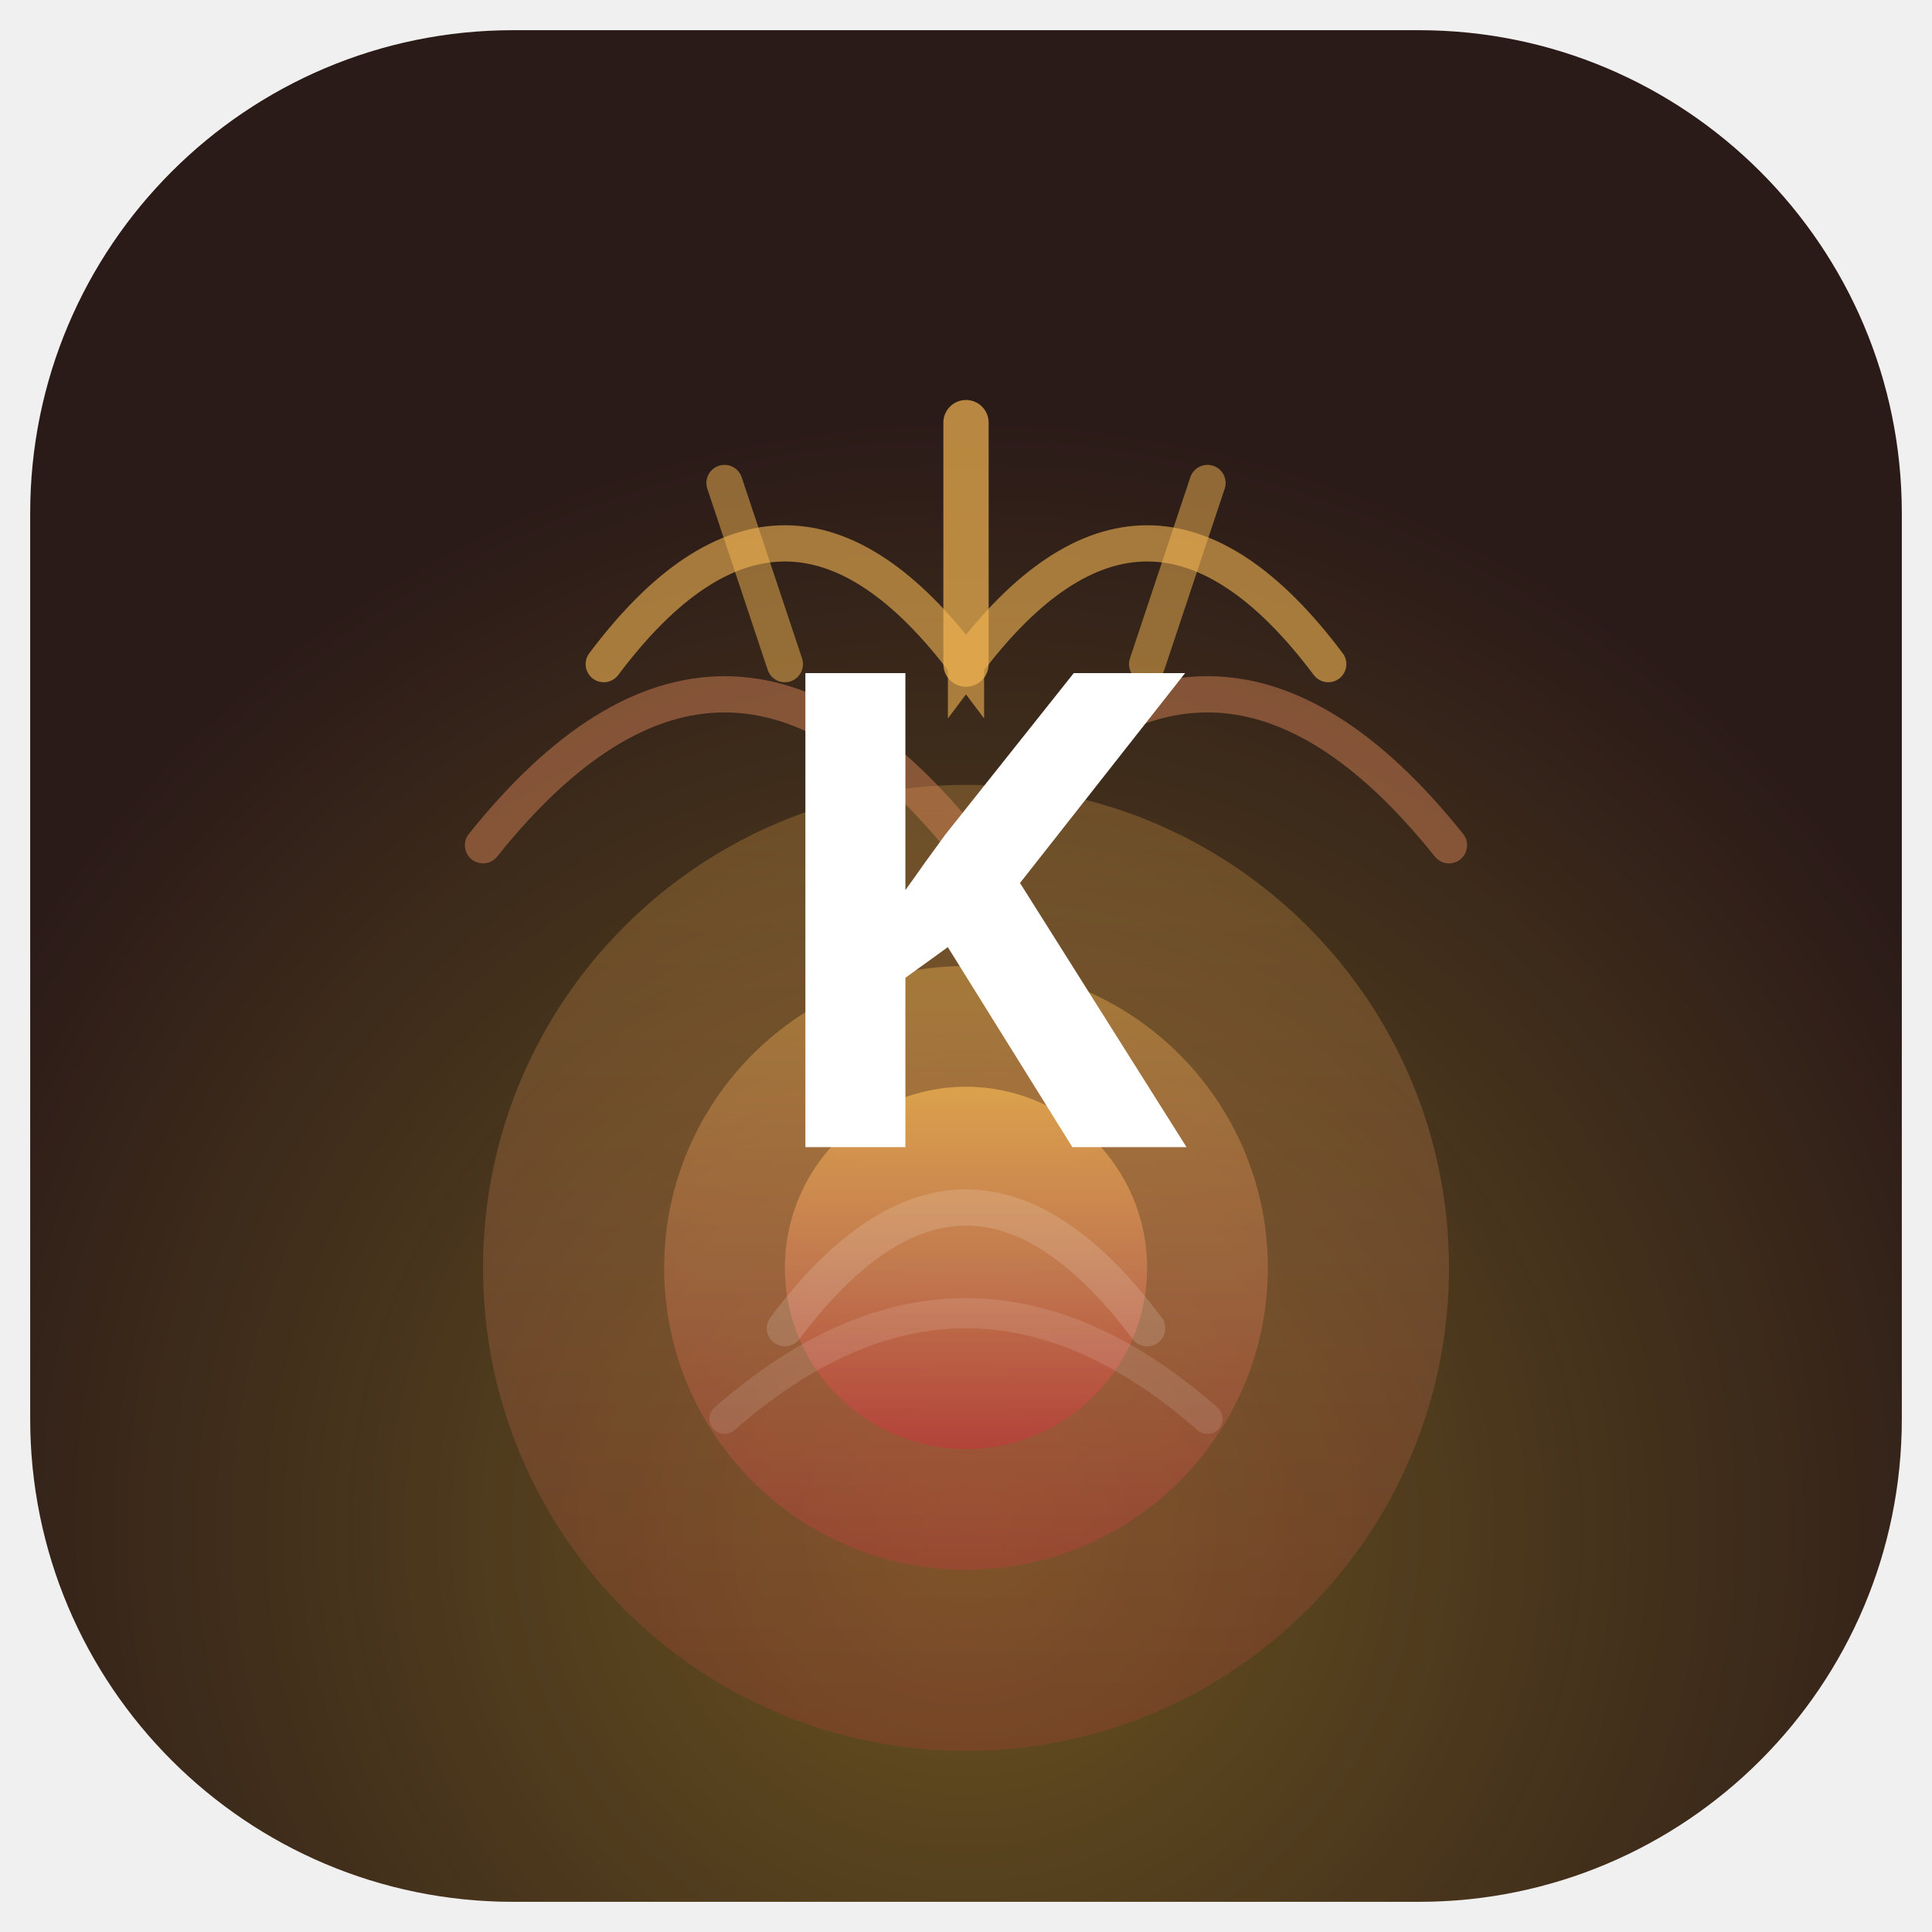
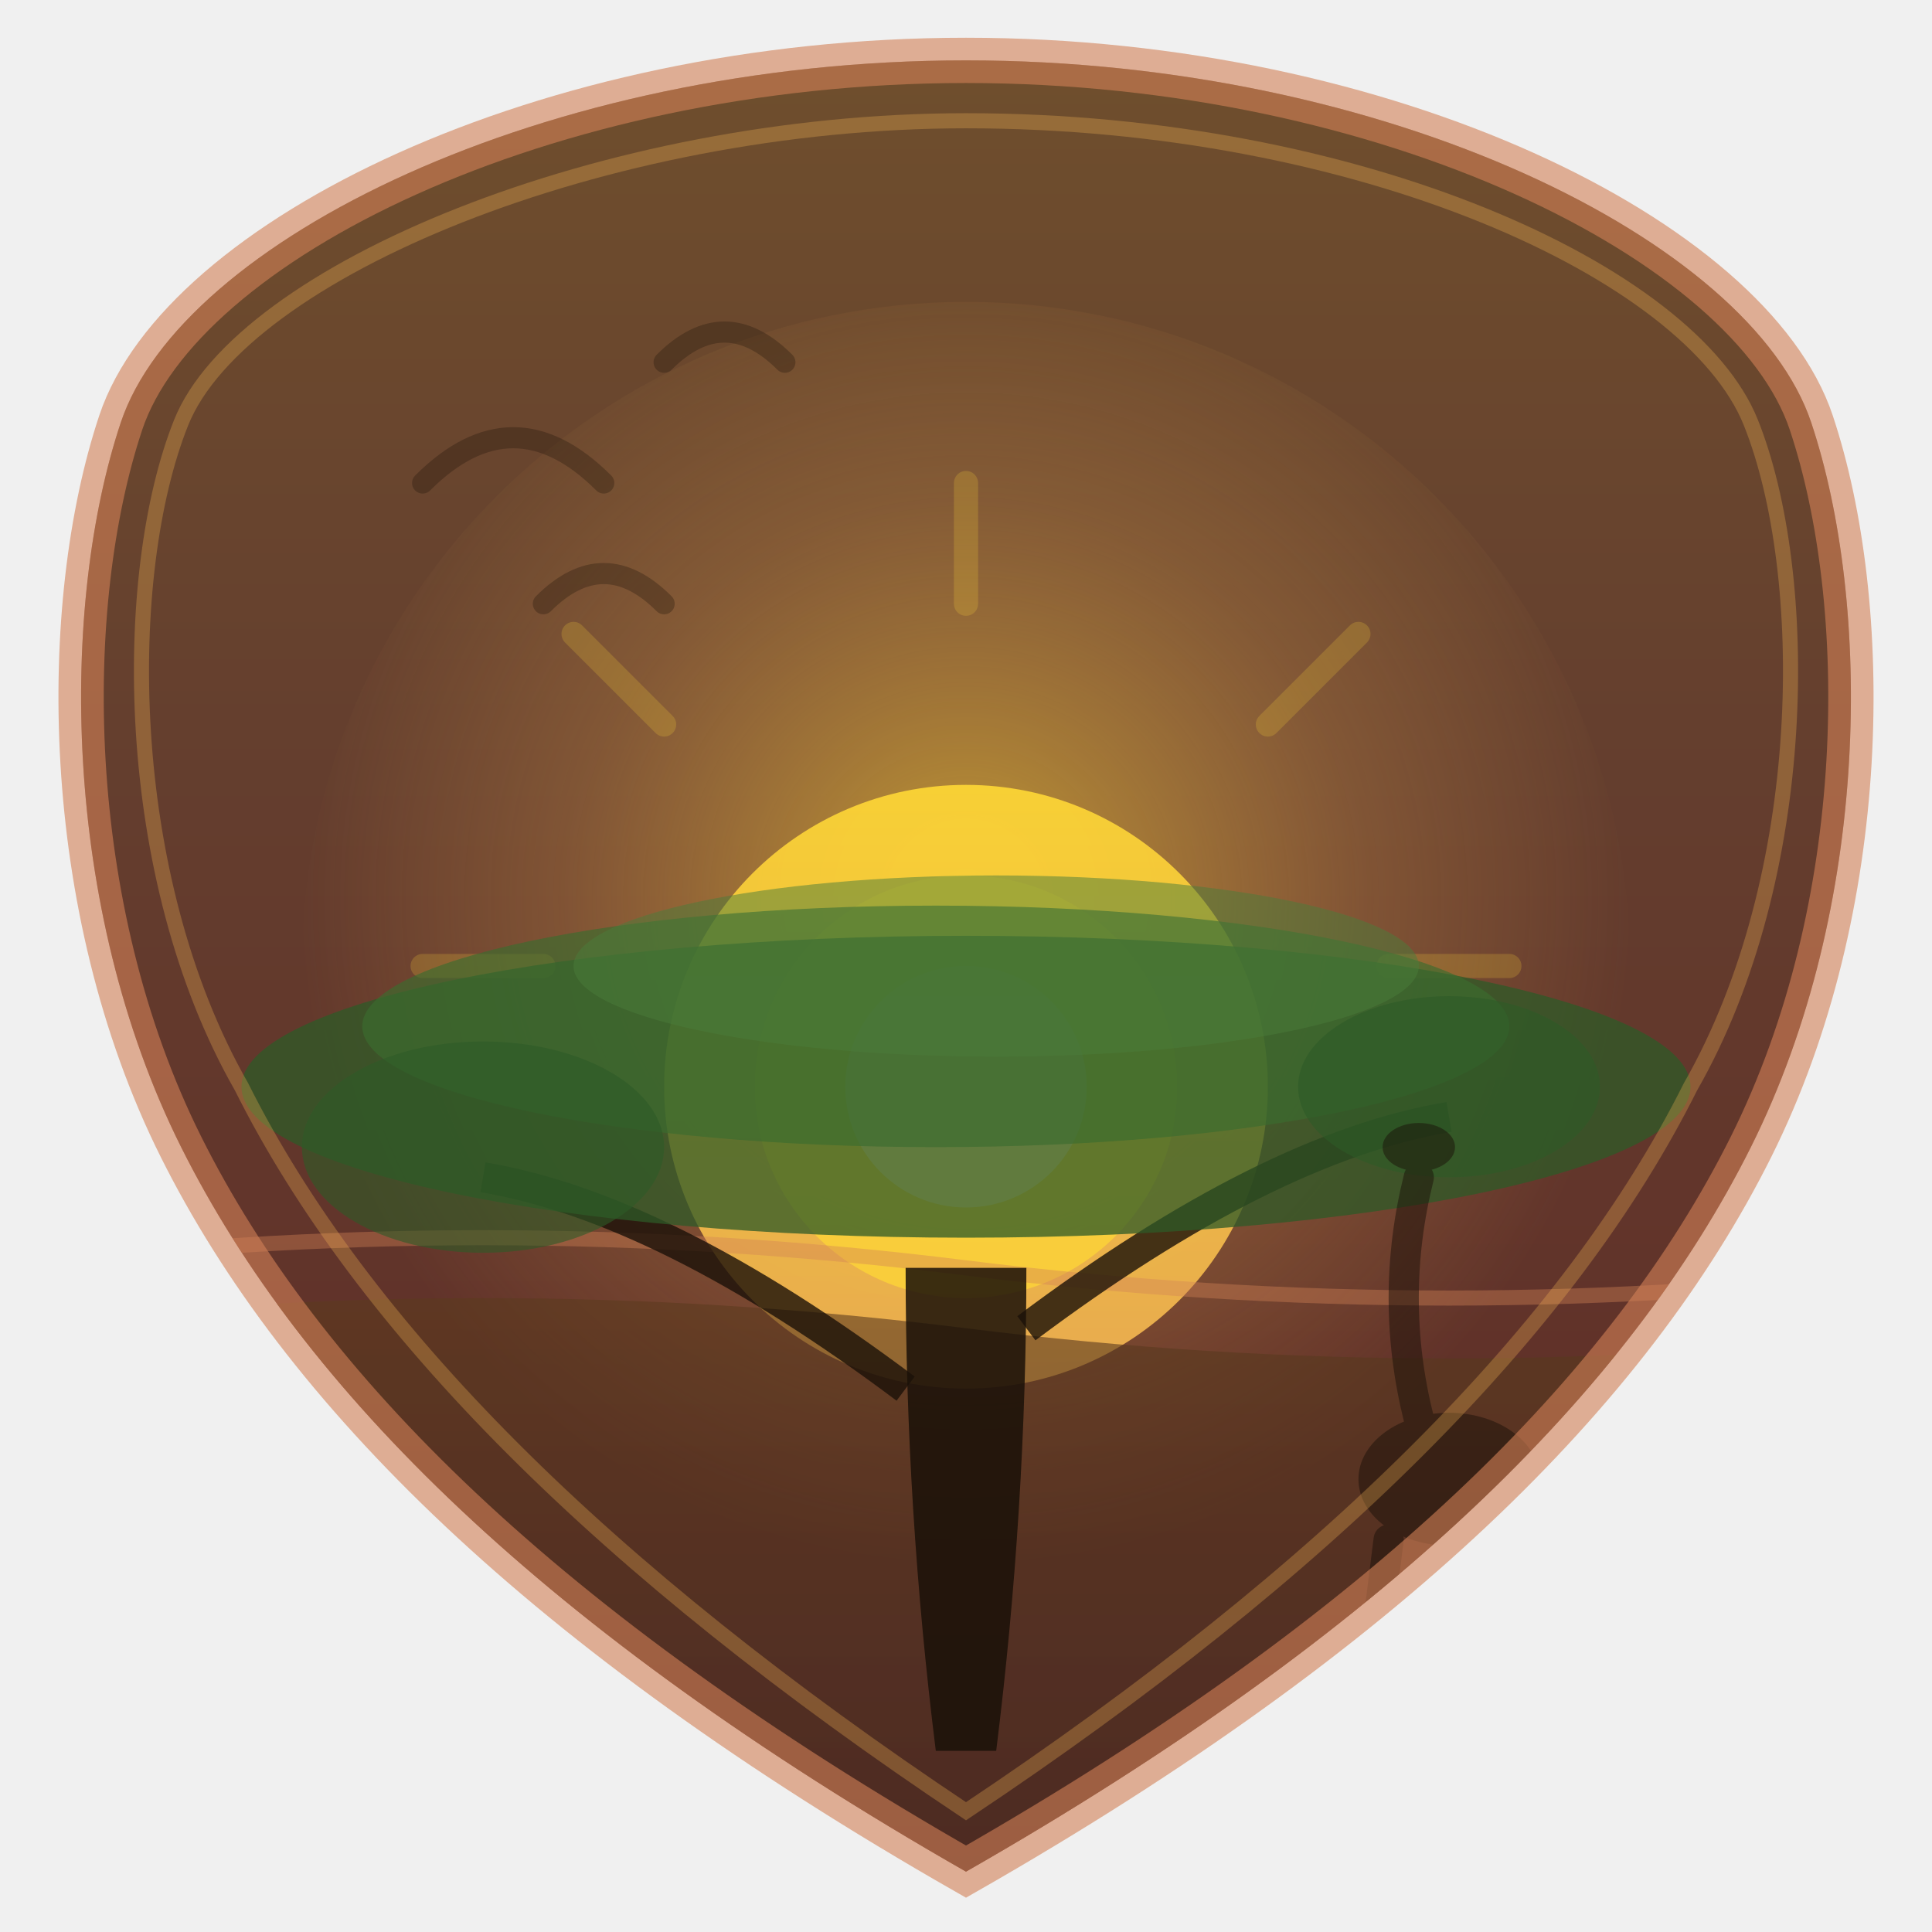
<svg xmlns="http://www.w3.org/2000/svg" viewBox="0 0 64 64" fill="none">
  <defs>
-     <linearGradient id="sunset" x1="0" y1="0" x2="0" y2="1">
+     <linearGradient id="skyGrad" x1="0" y1="0" x2="0" y2="1">
      <stop offset="0%" stop-color="#f4b553" />
-       <stop offset="50%" stop-color="#d28156" />
+       <stop offset="40%" stop-color="#d28156" />
      <stop offset="100%" stop-color="#bd3b3b" />
    </linearGradient>
-     <radialGradient id="glow" cx="0.5" cy="0.8" r="0.6">
-       <stop offset="0%" stop-color="#ffd835" stop-opacity="0.3" />
-       <stop offset="100%" stop-color="#ffd835" stop-opacity="0" />
+     <linearGradient id="sunGrad" x1="0" y1="0" x2="0" y2="1">
+       <stop offset="0%" stop-color="#ffd835" />
+       <stop offset="100%" stop-color="#f4b553" />
+     </linearGradient>
+     <radialGradient id="sunGlow" cx="0.5" cy="0.45" r="0.5">
+       <stop offset="0%" stop-color="#ffd835" stop-opacity="0.6" />
+       <stop offset="60%" stop-color="#f4b553" stop-opacity="0.2" />
+       <stop offset="100%" stop-color="#f4b553" stop-opacity="0" />
    </radialGradient>
+     <clipPath id="shieldClip">
+       <path d="M32 2 C46 2 58 8 60 14 C62 20 62 30 58 38 C54 46 46 54 32 62 C18 54 10 46 6 38 C2 30 2 20 4 14 C6 8 18 2 32 2Z" />
+     </clipPath>
+     <linearGradient id="earthGrad" x1="0" y1="0" x2="0" y2="1">
+       <stop offset="0%" stop-color="#5C3A1E" />
+       <stop offset="100%" stop-color="#3D2B1F" />
+     </linearGradient>
  </defs>
-   <rect x="1" y="1" width="62" height="62" rx="16" fill="#2A1A18" />
-   <rect x="1" y="1" width="62" height="62" rx="16" fill="url(#glow)" />
-   <circle cx="32" cy="42" r="16" fill="url(#sunset)" opacity="0.25" />
-   <circle cx="32" cy="42" r="10" fill="url(#sunset)" opacity="0.40" />
-   <circle cx="32" cy="42" r="6" fill="url(#sunset)" opacity="0.70" />
-   <path d="M20 22 Q26 14 32 22 Q32 14 32 22 Q38 14 44 22" stroke="#f4b553" stroke-width="1.2" fill="none" stroke-linecap="round" opacity="0.6" />
-   <path d="M16 28 Q24 18 32 28 Q32 18 32 28 Q40 18 48 28" stroke="#d28156" stroke-width="1.2" fill="none" stroke-linecap="round" opacity="0.5" />
-   <line x1="32" y1="14" x2="32" y2="22" stroke="#f4b553" stroke-width="1.5" stroke-linecap="round" opacity="0.7" />
-   <line x1="24" y1="16" x2="26" y2="22" stroke="#f4b553" stroke-width="1.2" stroke-linecap="round" opacity="0.5" />
-   <line x1="40" y1="16" x2="38" y2="22" stroke="#f4b553" stroke-width="1.2" stroke-linecap="round" opacity="0.5" />
-   <path d="M26 44 Q32 36 38 44" stroke="white" stroke-width="1.2" fill="none" stroke-linecap="round" opacity="0.15" />
-   <path d="M24 47 Q32 40 40 47" stroke="white" stroke-width="1" fill="none" stroke-linecap="round" opacity="0.12" />
-   <text x="32" y="38" text-anchor="middle" font-family="system-ui,sans-serif" font-weight="800" font-size="22" fill="white" letter-spacing="-1">K</text>
+   <path d="M32 2 C46 2 58 8 60 14 C62 20 62 30 58 38 C54 46 46 54 32 62 C18 54 10 46 6 38 C2 30 2 20 4 14 C6 8 18 2 32 2Z" fill="#2A1A18" />
+   <g clip-path="url(#shieldClip)">
+     <rect x="0" y="0" width="64" height="64" fill="url(#skyGrad)" opacity="0.35" />
+     <circle cx="32" cy="32" r="22" fill="url(#sunGlow)" />
+     <circle cx="32" cy="36" r="10" fill="url(#sunGrad)" opacity="0.9" />
+     <circle cx="32" cy="36" r="7" fill="#ffd835" opacity="0.7" />
+     <circle cx="32" cy="36" r="4" fill="#fff4cc" opacity="0.5" />
+     <g opacity="0.2" stroke="#ffd835" stroke-width="0.8" stroke-linecap="round">
+       <line x1="32" y1="20" x2="32" y2="16" />
+       <line x1="22" y1="24" x2="19" y2="21" />
+       <line x1="42" y1="24" x2="45" y2="21" />
+       <line x1="18" y1="32" x2="14" y2="32" />
+       <line x1="46" y1="32" x2="50" y2="32" />
+     </g>
+     <path d="M0 42 Q16 40 32 42 Q48 44 64 42" fill="none" stroke="#d28156" stroke-width="0.5" opacity="0.4" />
+     <path d="M0 44 Q16 42 32 44 Q48 46 64 44 L64 64 L0 64Z" fill="url(#earthGrad)" opacity="0.6" />
+     <path d="M31 58 Q30 50 30 42 L34 42 Q34 50 33 58Z" fill="#1a1008" opacity="0.85" />
+     <path d="M30 46 Q22 40 16 39" fill="none" stroke="#1a1008" strokeWidth="1.5" strokeLinecap="round" opacity="0.8" />
+     <path d="M34 44 Q42 38 48 37" fill="none" stroke="#1a1008" strokeWidth="1.2" strokeLinecap="round" opacity="0.8" />
+     <ellipse cx="32" cy="36" rx="24" ry="5" fill="#2D5A27" opacity="0.75" />
+     <ellipse cx="31" cy="34" rx="19" ry="4" fill="#3A6B2E" opacity="0.65" />
+     <ellipse cx="33" cy="32" rx="14" ry="3" fill="#4A7C3A" opacity="0.5" />
+     <ellipse cx="16" cy="38" rx="6" ry="3.5" fill="#2D5A27" opacity="0.6" />
+     <ellipse cx="48" cy="36" rx="5" ry="3" fill="#2D5A27" opacity="0.6" />
+     <g opacity="0.5" fill="#1a1008">
+       <ellipse cx="48" cy="49" rx="3" ry="2.2" />
+       <line x1="46" y1="51" x2="45.5" y2="55" stroke="#1a1008" stroke-width="1" stroke-linecap="round" />
+       <line x1="50" y1="51" x2="50.5" y2="55" stroke="#1a1008" stroke-width="1" stroke-linecap="round" />
+       <path d="M47 47 Q46 43 47 39" fill="none" stroke="#1a1008" strokeWidth="1.2" stroke-linecap="round" />
+       <ellipse cx="47" cy="38" rx="1.2" ry="0.8" />
+     </g>
+     <g opacity="0.3" stroke="#1a1008" stroke-width="0.7" stroke-linecap="round" fill="none">
+       <path d="M14 16 Q17 13 20 16" />
+       <path d="M22 12 Q24 10 26 12" />
+       <path d="M18 20 Q20 18 22 20" />
+     </g>
+   </g>
+   <path d="M32 2 C46 2 58 8 60 14 C62 20 62 30 58 38 C54 46 46 54 32 62 C18 54 10 46 6 38 C2 30 2 20 4 14 C6 8 18 2 32 2Z" fill="none" stroke="#d28156" stroke-width="1.5" opacity="0.6" />
+   <path d="M32 4 C45 4 56 9 58 14 C60 19 60 29 56 36 C52 44 44 52 32 60 C20 52 12 44 8 36 C4 29 4 19 6 14 C8 9 20 4 32 4Z" fill="none" stroke="#f4b553" stroke-width="0.5" opacity="0.3" />
</svg>
